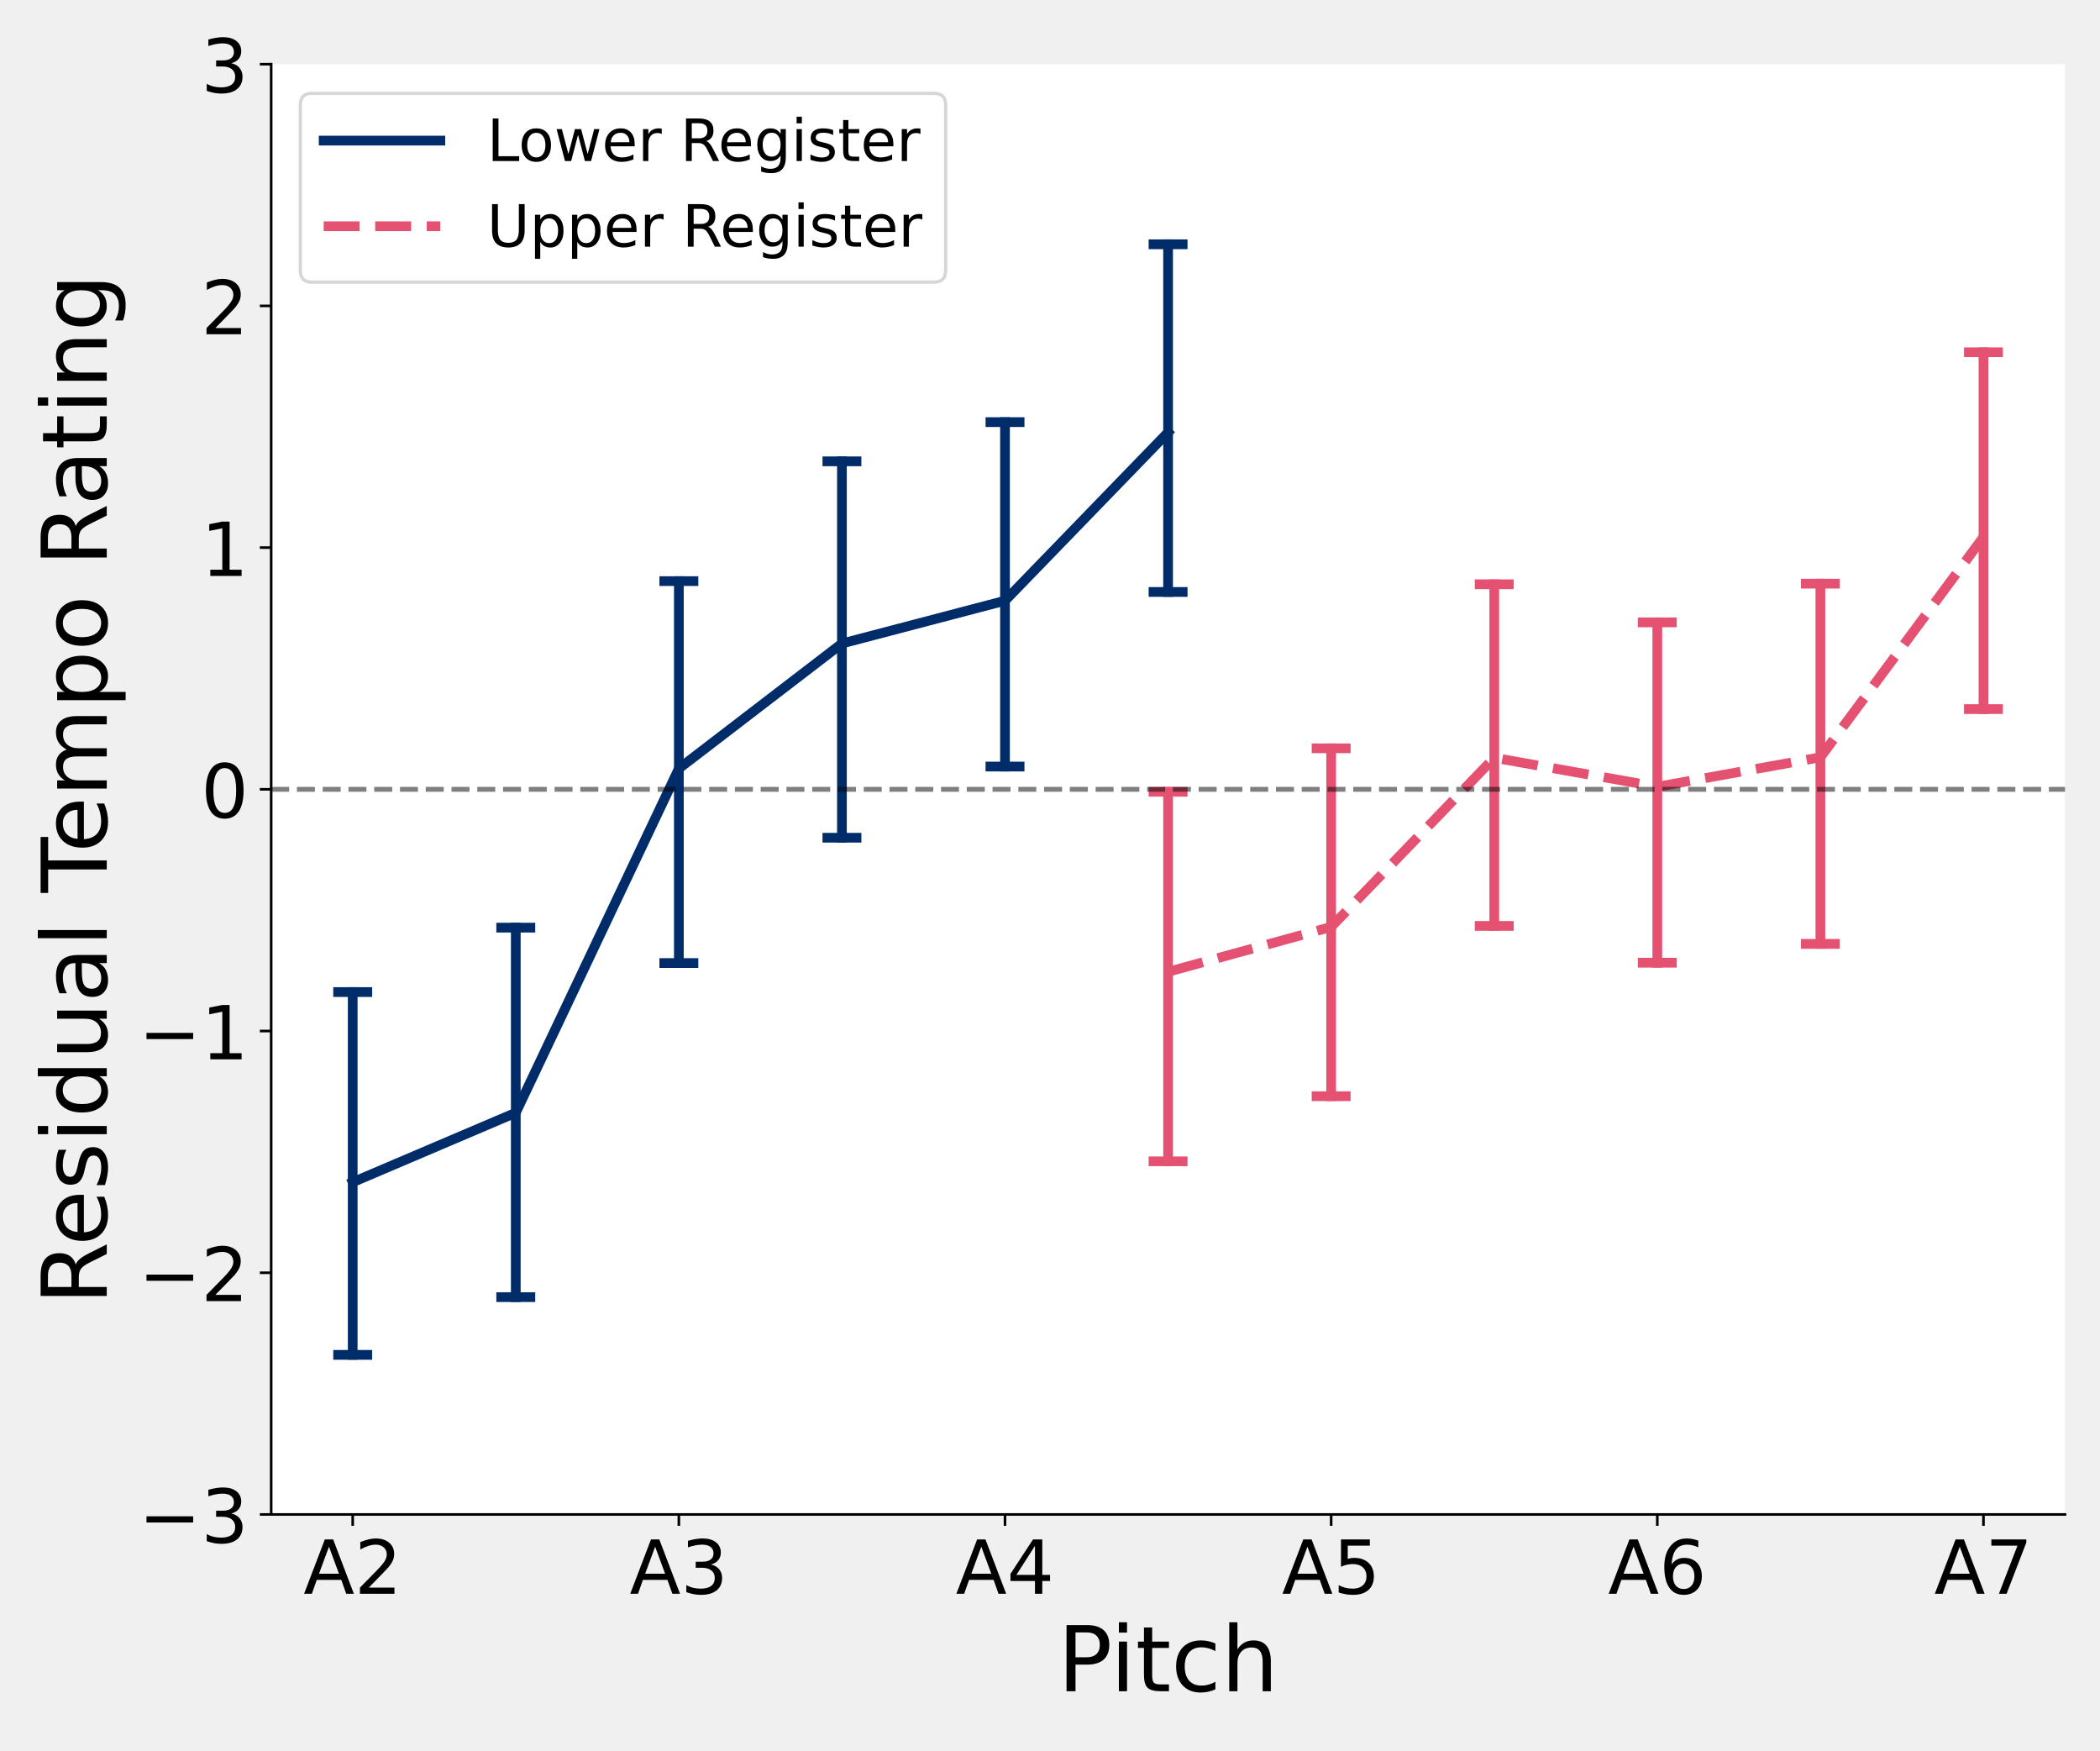
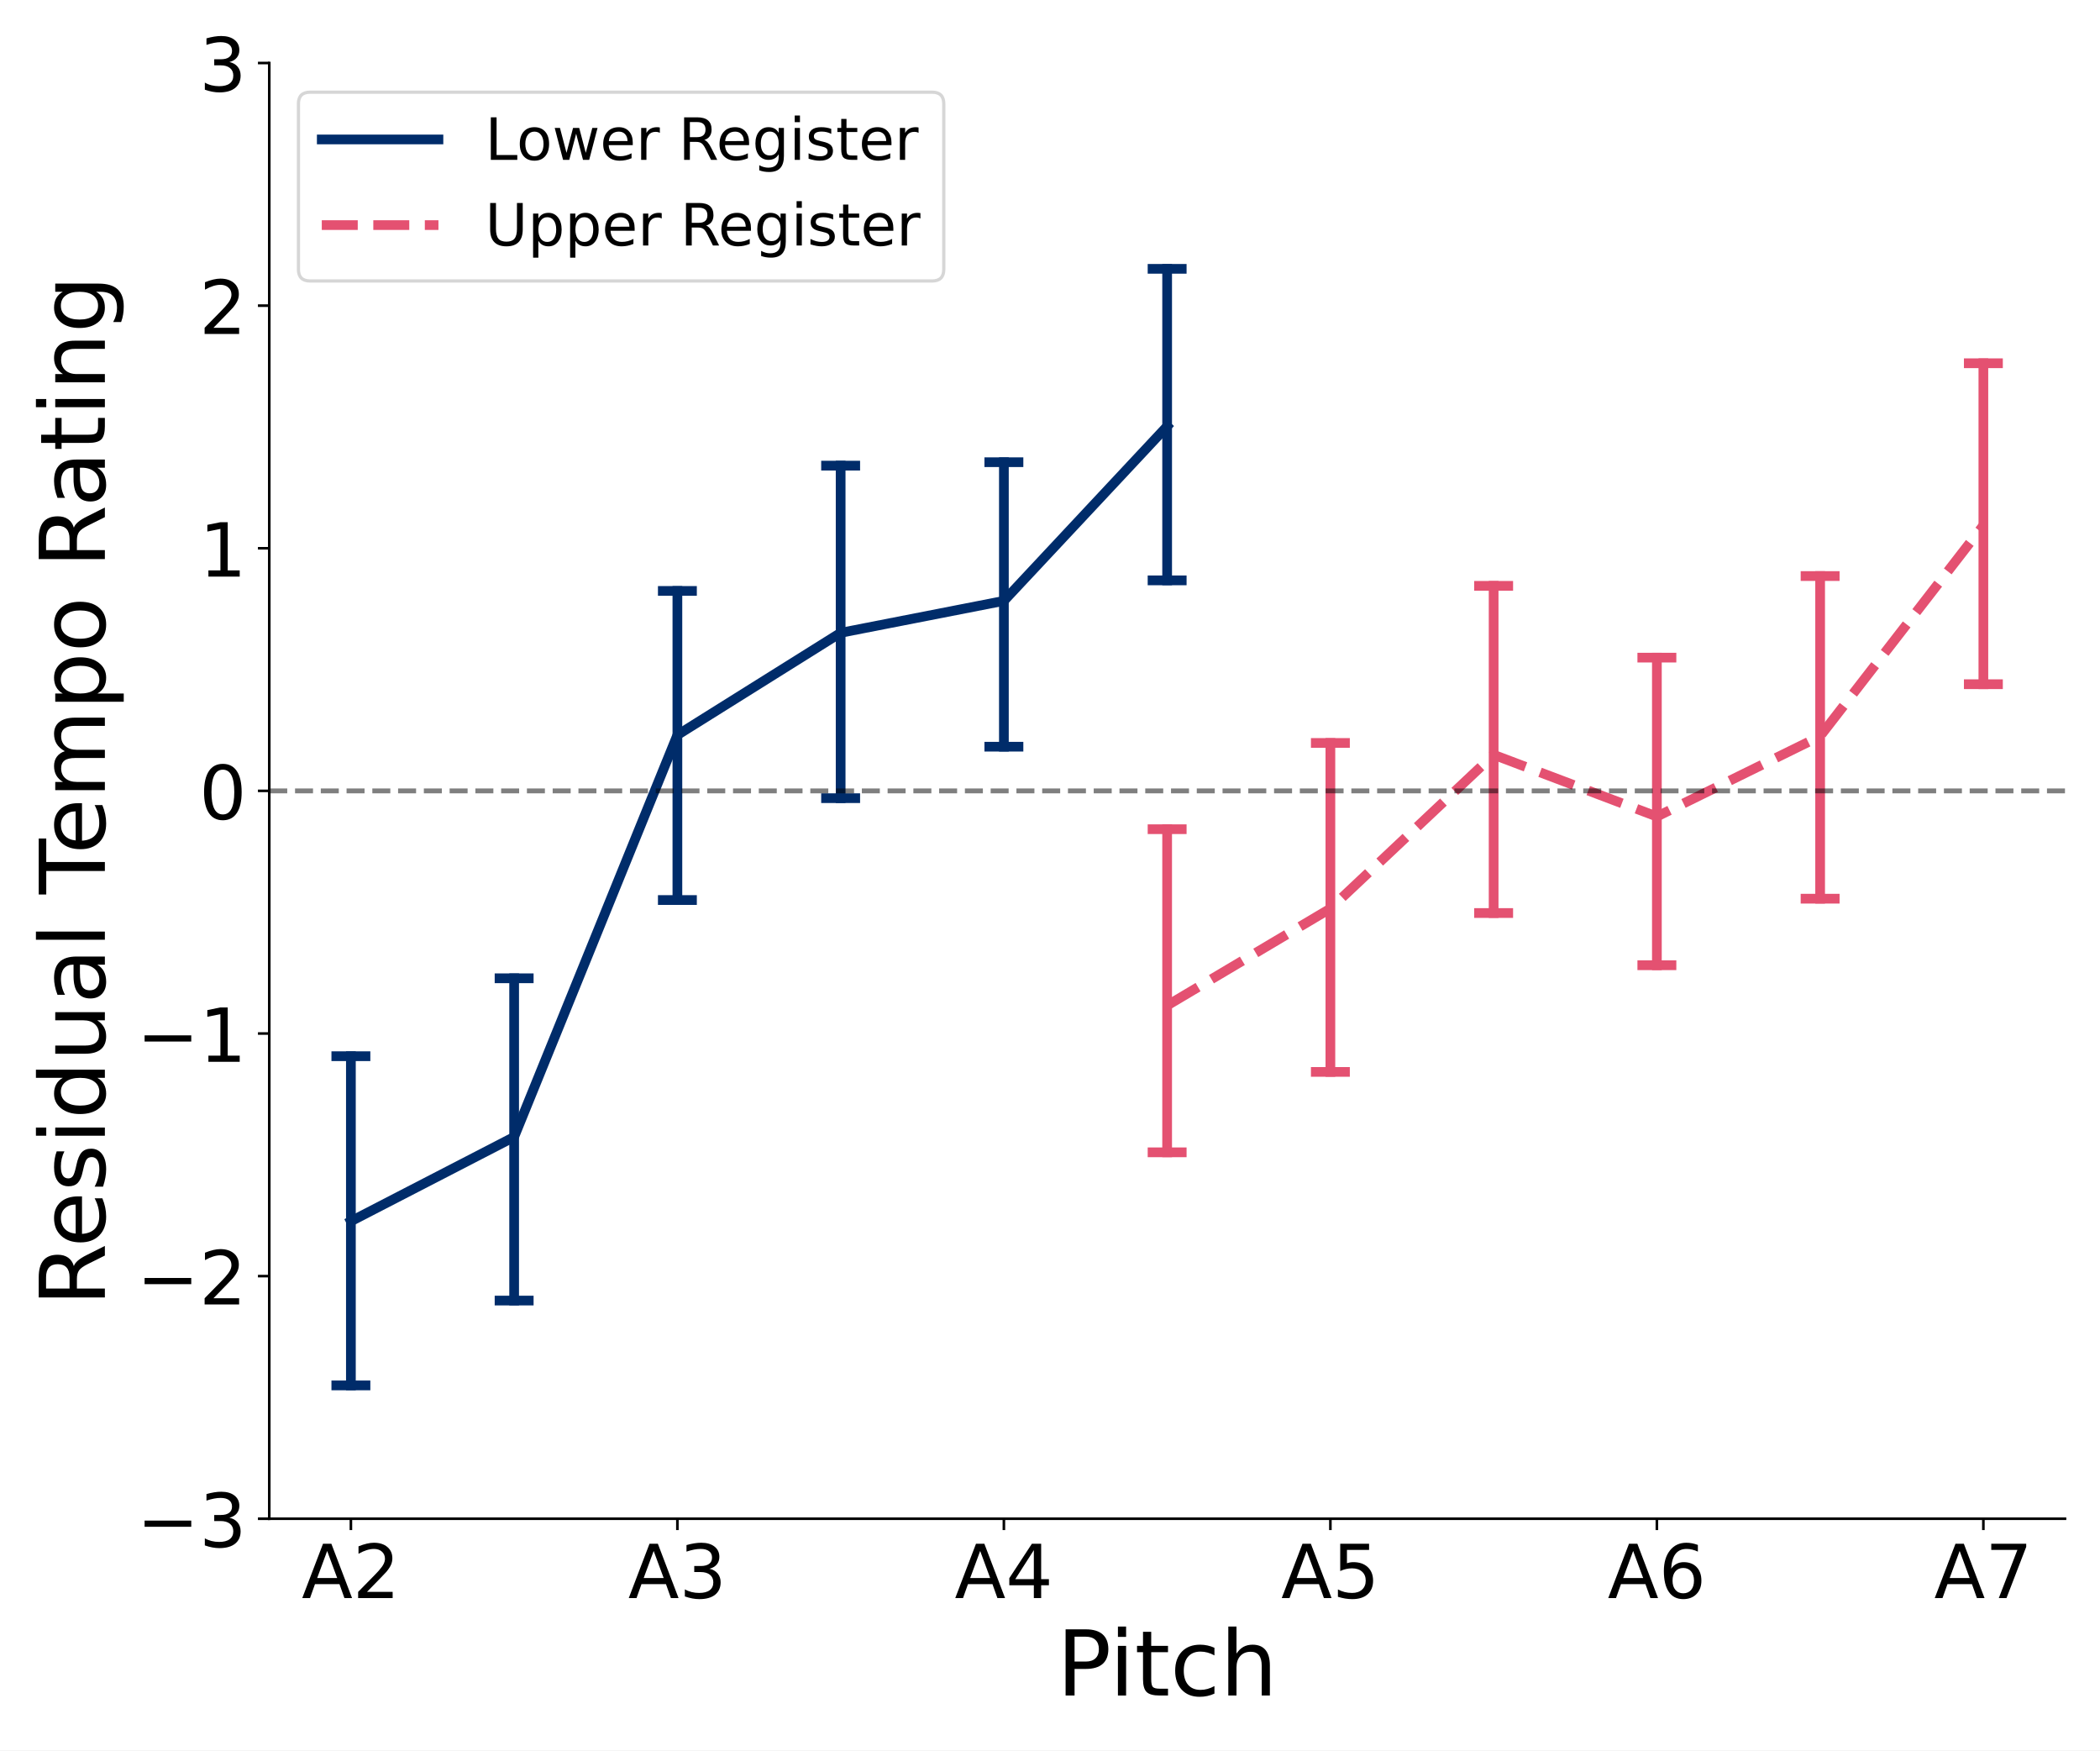
<svg xmlns="http://www.w3.org/2000/svg" xmlns:xlink="http://www.w3.org/1999/xlink" width="648pt" height="540pt" viewBox="0 0 648 540" version="1.1">
  <defs>
    <style type="text/css">*{stroke-linejoin: round; stroke-linecap: butt}</style>
  </defs>
  <g id="figure_1">
    <g id="patch_1">
-       <path d="M 0 540  L 648 540  L 648 0  L 0 0  L 0 540  z " style="fill: none" />
+       <path d="M 0 540  L 648 540  L 648 0  L 0 0  z " style="fill: #ffffff" />
    </g>
    <g id="axes_1">
      <g id="patch_2">
-         <path d="M 83.675 467.2  L 637.2 467.2  L 637.2 19.8  L 83.675 19.8  z " style="fill: #ffffff" />
+         <path d="M 83.09 468.52  L 637.2 468.52  L 637.2 19.44  L 83.09 19.44  z " style="fill: #ffffff" />
      </g>
      <g id="matplotlib.axis_1">
        <g id="xtick_1">
          <g id="line2d_1">
            <defs>
-               <path id="m943afd1522" d="M 0 0  L 0 3.5  " style="stroke: #000000; stroke-width: 0.8" />
-             </defs>
-             <g>
-               <use xlink:href="#m943afd1522" x="108.835" y="467.2" style="stroke: #000000; stroke-width: 0.8" />
+               <path id="m6a7a527f4b" d="M 0 0  L 0 3.5  " style="stroke: #000000; stroke-width: 0.8" />
+             </defs>
+             <g>
+               <use xlink:href="#m6a7a527f4b" x="108.277" y="468.52" style="stroke: #000000; stroke-width: 0.8" />
            </g>
          </g>
          <g id="text_1">
-             <g transform="translate(93.65163 491.6764)scale(0.23 -0.23)">
+             <g transform="translate(93.09322 492.9964) scale(0.23 -0.23)">
              <defs>
                <path id="DejaVuSans-41" d="M 2188 4044  L 1331 1722  L 3047 1722  L 2188 4044  z M 1831 4666  L 2547 4666  L 4325 0  L 3669 0  L 3244 1197  L 1141 1197  L 716 0  L 50 0  L 1831 4666  z " transform="scale(0.015625)" />
                <path id="DejaVuSans-32" d="M 1228 531  L 3431 531  L 3431 0  L 469 0  L 469 531  Q 828 903 1448 1529  Q 2069 2156 2228 2338  Q 2531 2678 2651 2914  Q 2772 3150 2772 3378  Q 2772 3750 2511 3984  Q 2250 4219 1831 4219  Q 1534 4219 1204 4116  Q 875 4013 500 3803  L 500 4441  Q 881 4594 1212 4672  Q 1544 4750 1819 4750  Q 2544 4750 2975 4387  Q 3406 4025 3406 3419  Q 3406 3131 3298 2873  Q 3191 2616 2906 2266  Q 2828 2175 2409 1742  Q 1991 1309 1228 531  z " transform="scale(0.015625)" />
              </defs>
              <use xlink:href="#DejaVuSans-41" />
              <use xlink:href="#DejaVuSans-32" x="68.408" />
            </g>
          </g>
        </g>
        <g id="xtick_2">
          <g id="line2d_2">
            <g>
-               <use xlink:href="#m943afd1522" x="209.476" y="467.2" style="stroke: #000000; stroke-width: 0.8" />
+               <use xlink:href="#m6a7a527f4b" x="209.024" y="468.52" style="stroke: #000000; stroke-width: 0.8" />
            </g>
          </g>
          <g id="text_2">
-             <g transform="translate(194.2925 491.6764)scale(0.23 -0.23)">
+             <g transform="translate(193.8405 492.9964) scale(0.23 -0.23)">
              <defs>
                <path id="DejaVuSans-33" d="M 2597 2516  Q 3050 2419 3304 2112  Q 3559 1806 3559 1356  Q 3559 666 3084 287  Q 2609 -91 1734 -91  Q 1441 -91 1130 -33  Q 819 25 488 141  L 488 750  Q 750 597 1062 519  Q 1375 441 1716 441  Q 2309 441 2620 675  Q 2931 909 2931 1356  Q 2931 1769 2642 2001  Q 2353 2234 1838 2234  L 1294 2234  L 1294 2753  L 1863 2753  Q 2328 2753 2575 2939  Q 2822 3125 2822 3475  Q 2822 3834 2567 4026  Q 2313 4219 1838 4219  Q 1578 4219 1281 4162  Q 984 4106 628 3988  L 628 4550  Q 988 4650 1302 4700  Q 1616 4750 1894 4750  Q 2613 4750 3031 4423  Q 3450 4097 3450 3541  Q 3450 3153 3228 2886  Q 3006 2619 2597 2516  z " transform="scale(0.015625)" />
              </defs>
              <use xlink:href="#DejaVuSans-41" />
              <use xlink:href="#DejaVuSans-33" x="68.408" />
            </g>
          </g>
        </g>
        <g id="xtick_3">
          <g id="line2d_3">
            <g>
-               <use xlink:href="#m943afd1522" x="310.117" y="467.2" style="stroke: #000000; stroke-width: 0.8" />
+               <use xlink:href="#m6a7a527f4b" x="309.771" y="468.52" style="stroke: #000000; stroke-width: 0.8" />
            </g>
          </g>
          <g id="text_3">
-             <g transform="translate(294.9335 491.6764)scale(0.23 -0.23)">
+             <g transform="translate(294.5878 492.9964) scale(0.23 -0.23)">
              <defs>
                <path id="DejaVuSans-34" d="M 2419 4116  L 825 1625  L 2419 1625  L 2419 4116  z M 2253 4666  L 3047 4666  L 3047 1625  L 3713 1625  L 3713 1100  L 3047 1100  L 3047 0  L 2419 0  L 2419 1100  L 313 1100  L 313 1709  L 2253 4666  z " transform="scale(0.015625)" />
              </defs>
              <use xlink:href="#DejaVuSans-41" />
              <use xlink:href="#DejaVuSans-34" x="68.408" />
            </g>
          </g>
        </g>
        <g id="xtick_4">
          <g id="line2d_4">
            <g>
-               <use xlink:href="#m943afd1522" x="410.758" y="467.2" style="stroke: #000000; stroke-width: 0.8" />
+               <use xlink:href="#m6a7a527f4b" x="410.519" y="468.52" style="stroke: #000000; stroke-width: 0.8" />
            </g>
          </g>
          <g id="text_4">
-             <g transform="translate(395.5744 491.6764)scale(0.23 -0.23)">
+             <g transform="translate(395.335 492.9964) scale(0.23 -0.23)">
              <defs>
                <path id="DejaVuSans-35" d="M 691 4666  L 3169 4666  L 3169 4134  L 1269 4134  L 1269 2991  Q 1406 3038 1543 3061  Q 1681 3084 1819 3084  Q 2600 3084 3056 2656  Q 3513 2228 3513 1497  Q 3513 744 3044 326  Q 2575 -91 1722 -91  Q 1428 -91 1123 -41  Q 819 9 494 109  L 494 744  Q 775 591 1075 516  Q 1375 441 1709 441  Q 2250 441 2565 725  Q 2881 1009 2881 1497  Q 2881 1984 2565 2268  Q 2250 2553 1709 2553  Q 1456 2553 1204 2497  Q 953 2441 691 2322  L 691 4666  z " transform="scale(0.015625)" />
              </defs>
              <use xlink:href="#DejaVuSans-41" />
              <use xlink:href="#DejaVuSans-35" x="68.408" />
            </g>
          </g>
        </g>
        <g id="xtick_5">
          <g id="line2d_5">
            <g>
-               <use xlink:href="#m943afd1522" x="511.399" y="467.2" style="stroke: #000000; stroke-width: 0.8" />
+               <use xlink:href="#m6a7a527f4b" x="511.266" y="468.52" style="stroke: #000000; stroke-width: 0.8" />
            </g>
          </g>
          <g id="text_5">
-             <g transform="translate(496.2153 491.6764)scale(0.23 -0.23)">
+             <g transform="translate(496.0823 492.9964) scale(0.23 -0.23)">
              <defs>
                <path id="DejaVuSans-36" d="M 2113 2584  Q 1688 2584 1439 2293  Q 1191 2003 1191 1497  Q 1191 994 1439 701  Q 1688 409 2113 409  Q 2538 409 2786 701  Q 3034 994 3034 1497  Q 3034 2003 2786 2293  Q 2538 2584 2113 2584  z M 3366 4563  L 3366 3988  Q 3128 4100 2886 4159  Q 2644 4219 2406 4219  Q 1781 4219 1451 3797  Q 1122 3375 1075 2522  Q 1259 2794 1537 2939  Q 1816 3084 2150 3084  Q 2853 3084 3261 2657  Q 3669 2231 3669 1497  Q 3669 778 3244 343  Q 2819 -91 2113 -91  Q 1303 -91 875 529  Q 447 1150 447 2328  Q 447 3434 972 4092  Q 1497 4750 2381 4750  Q 2619 4750 2861 4703  Q 3103 4656 3366 4563  z " transform="scale(0.015625)" />
              </defs>
              <use xlink:href="#DejaVuSans-41" />
              <use xlink:href="#DejaVuSans-36" x="68.408" />
            </g>
          </g>
        </g>
        <g id="xtick_6">
          <g id="line2d_6">
            <g>
-               <use xlink:href="#m943afd1522" x="612.04" y="467.2" style="stroke: #000000; stroke-width: 0.8" />
+               <use xlink:href="#m6a7a527f4b" x="612.013" y="468.52" style="stroke: #000000; stroke-width: 0.8" />
            </g>
          </g>
          <g id="text_6">
-             <g transform="translate(596.8562 491.6764)scale(0.23 -0.23)">
+             <g transform="translate(596.8296 492.9964) scale(0.23 -0.23)">
              <defs>
                <path id="DejaVuSans-37" d="M 525 4666  L 3525 4666  L 3525 4397  L 1831 0  L 1172 0  L 2766 4134  L 525 4134  L 525 4666  z " transform="scale(0.015625)" />
              </defs>
              <use xlink:href="#DejaVuSans-41" />
              <use xlink:href="#DejaVuSans-37" x="68.408" />
            </g>
          </g>
        </g>
        <g id="text_7">
-           <g transform="translate(326.3628 521.7353)scale(0.28 -0.28)">
+           <g transform="translate(326.0703 523.0553) scale(0.28 -0.28)">
            <defs>
              <path id="DejaVuSans-50" d="M 1259 4147  L 1259 2394  L 2053 2394  Q 2494 2394 2734 2622  Q 2975 2850 2975 3272  Q 2975 3691 2734 3919  Q 2494 4147 2053 4147  L 1259 4147  z M 628 4666  L 2053 4666  Q 2838 4666 3239 4311  Q 3641 3956 3641 3272  Q 3641 2581 3239 2228  Q 2838 1875 2053 1875  L 1259 1875  L 1259 0  L 628 0  L 628 4666  z " transform="scale(0.015625)" />
              <path id="DejaVuSans-69" d="M 603 3500  L 1178 3500  L 1178 0  L 603 0  L 603 3500  z M 603 4863  L 1178 4863  L 1178 4134  L 603 4134  L 603 4863  z " transform="scale(0.015625)" />
              <path id="DejaVuSans-74" d="M 1172 4494  L 1172 3500  L 2356 3500  L 2356 3053  L 1172 3053  L 1172 1153  Q 1172 725 1289 603  Q 1406 481 1766 481  L 2356 481  L 2356 0  L 1766 0  Q 1100 0 847 248  Q 594 497 594 1153  L 594 3053  L 172 3053  L 172 3500  L 594 3500  L 594 4494  L 1172 4494  z " transform="scale(0.015625)" />
              <path id="DejaVuSans-63" d="M 3122 3366  L 3122 2828  Q 2878 2963 2633 3030  Q 2388 3097 2138 3097  Q 1578 3097 1268 2742  Q 959 2388 959 1747  Q 959 1106 1268 751  Q 1578 397 2138 397  Q 2388 397 2633 464  Q 2878 531 3122 666  L 3122 134  Q 2881 22 2623 -34  Q 2366 -91 2075 -91  Q 1284 -91 818 406  Q 353 903 353 1747  Q 353 2603 823 3093  Q 1294 3584 2113 3584  Q 2378 3584 2631 3529  Q 2884 3475 3122 3366  z " transform="scale(0.015625)" />
              <path id="DejaVuSans-68" d="M 3513 2113  L 3513 0  L 2938 0  L 2938 2094  Q 2938 2591 2744 2837  Q 2550 3084 2163 3084  Q 1697 3084 1428 2787  Q 1159 2491 1159 1978  L 1159 0  L 581 0  L 581 4863  L 1159 4863  L 1159 2956  Q 1366 3272 1645 3428  Q 1925 3584 2291 3584  Q 2894 3584 3203 3211  Q 3513 2838 3513 2113  z " transform="scale(0.015625)" />
            </defs>
            <use xlink:href="#DejaVuSans-50" />
            <use xlink:href="#DejaVuSans-69" x="58.053" />
            <use xlink:href="#DejaVuSans-74" x="85.836" />
            <use xlink:href="#DejaVuSans-63" x="125.045" />
            <use xlink:href="#DejaVuSans-68" x="180.025" />
          </g>
        </g>
      </g>
      <g id="matplotlib.axis_2">
        <g id="ytick_1">
          <g id="line2d_7">
            <defs>
-               <path id="m278b7cfcfc" d="M 0 0  L -3.5 0  " style="stroke: #000000; stroke-width: 0.8" />
-             </defs>
-             <g>
-               <use xlink:href="#m278b7cfcfc" x="83.675" y="467.2" style="stroke: #000000; stroke-width: 0.8" />
+               <path id="mcf2801c4bd" d="M 0 0  L -3.5 0  " style="stroke: #000000; stroke-width: 0.8" />
+             </defs>
+             <g>
+               <use xlink:href="#mcf2801c4bd" x="83.09" y="468.52" style="stroke: #000000; stroke-width: 0.8" />
            </g>
          </g>
          <g id="text_8">
-             <g transform="translate(42.76797 475.9382)scale(0.23 -0.23)">
+             <g transform="translate(42.18297 477.2582) scale(0.23 -0.23)">
              <defs>
                <path id="DejaVuSans-2212" d="M 678 2272  L 4684 2272  L 4684 1741  L 678 1741  L 678 2272  z " transform="scale(0.015625)" />
              </defs>
              <use xlink:href="#DejaVuSans-2212" />
              <use xlink:href="#DejaVuSans-33" x="83.789" />
            </g>
          </g>
        </g>
        <g id="ytick_2">
          <g id="line2d_8">
            <g>
-               <use xlink:href="#m278b7cfcfc" x="83.675" y="392.633" style="stroke: #000000; stroke-width: 0.8" />
+               <use xlink:href="#mcf2801c4bd" x="83.09" y="393.673" style="stroke: #000000; stroke-width: 0.8" />
            </g>
          </g>
          <g id="text_9">
-             <g transform="translate(42.76797 401.3715)scale(0.23 -0.23)">
+             <g transform="translate(42.18297 402.4115) scale(0.23 -0.23)">
              <use xlink:href="#DejaVuSans-2212" />
              <use xlink:href="#DejaVuSans-32" x="83.789" />
            </g>
          </g>
        </g>
        <g id="ytick_3">
          <g id="line2d_9">
            <g>
-               <use xlink:href="#m278b7cfcfc" x="83.675" y="318.067" style="stroke: #000000; stroke-width: 0.8" />
+               <use xlink:href="#mcf2801c4bd" x="83.09" y="318.827" style="stroke: #000000; stroke-width: 0.8" />
            </g>
          </g>
          <g id="text_10">
-             <g transform="translate(42.76797 326.8049)scale(0.23 -0.23)">
+             <g transform="translate(42.18297 327.5649) scale(0.23 -0.23)">
              <defs>
                <path id="DejaVuSans-31" d="M 794 531  L 1825 531  L 1825 4091  L 703 3866  L 703 4441  L 1819 4666  L 2450 4666  L 2450 531  L 3481 531  L 3481 0  L 794 0  L 794 531  z " transform="scale(0.015625)" />
              </defs>
              <use xlink:href="#DejaVuSans-2212" />
              <use xlink:href="#DejaVuSans-31" x="83.789" />
            </g>
          </g>
        </g>
        <g id="ytick_4">
          <g id="line2d_10">
            <g>
-               <use xlink:href="#m278b7cfcfc" x="83.675" y="243.5" style="stroke: #000000; stroke-width: 0.8" />
+               <use xlink:href="#mcf2801c4bd" x="83.09" y="243.98" style="stroke: #000000; stroke-width: 0.8" />
            </g>
          </g>
          <g id="text_11">
-             <g transform="translate(62.04125 252.2382)scale(0.23 -0.23)">
+             <g transform="translate(61.45625 252.7182) scale(0.23 -0.23)">
              <defs>
                <path id="DejaVuSans-30" d="M 2034 4250  Q 1547 4250 1301 3770  Q 1056 3291 1056 2328  Q 1056 1369 1301 889  Q 1547 409 2034 409  Q 2525 409 2770 889  Q 3016 1369 3016 2328  Q 3016 3291 2770 3770  Q 2525 4250 2034 4250  z M 2034 4750  Q 2819 4750 3233 4129  Q 3647 3509 3647 2328  Q 3647 1150 3233 529  Q 2819 -91 2034 -91  Q 1250 -91 836 529  Q 422 1150 422 2328  Q 422 3509 836 4129  Q 1250 4750 2034 4750  z " transform="scale(0.015625)" />
              </defs>
              <use xlink:href="#DejaVuSans-30" />
            </g>
          </g>
        </g>
        <g id="ytick_5">
          <g id="line2d_11">
            <g>
-               <use xlink:href="#m278b7cfcfc" x="83.675" y="168.933" style="stroke: #000000; stroke-width: 0.8" />
+               <use xlink:href="#mcf2801c4bd" x="83.09" y="169.133" style="stroke: #000000; stroke-width: 0.8" />
            </g>
          </g>
          <g id="text_12">
-             <g transform="translate(62.04125 177.6715)scale(0.23 -0.23)">
+             <g transform="translate(61.45625 177.8715) scale(0.23 -0.23)">
              <use xlink:href="#DejaVuSans-31" />
            </g>
          </g>
        </g>
        <g id="ytick_6">
          <g id="line2d_12">
            <g>
-               <use xlink:href="#m278b7cfcfc" x="83.675" y="94.367" style="stroke: #000000; stroke-width: 0.8" />
+               <use xlink:href="#mcf2801c4bd" x="83.09" y="94.287" style="stroke: #000000; stroke-width: 0.8" />
            </g>
          </g>
          <g id="text_13">
-             <g transform="translate(62.04125 103.1049)scale(0.23 -0.23)">
+             <g transform="translate(61.45625 103.0249) scale(0.23 -0.23)">
              <use xlink:href="#DejaVuSans-32" />
            </g>
          </g>
        </g>
        <g id="ytick_7">
          <g id="line2d_13">
            <g>
-               <use xlink:href="#m278b7cfcfc" x="83.675" y="19.8" style="stroke: #000000; stroke-width: 0.8" />
+               <use xlink:href="#mcf2801c4bd" x="83.09" y="19.44" style="stroke: #000000; stroke-width: 0.8" />
            </g>
          </g>
          <g id="text_14">
-             <g transform="translate(62.04125 28.5382)scale(0.23 -0.23)">
+             <g transform="translate(61.45625 28.1782) scale(0.23 -0.23)">
              <use xlink:href="#DejaVuSans-33" />
            </g>
          </g>
        </g>
        <g id="text_15">
-           <g transform="translate(32.94484 402.5291)rotate(-90)scale(0.28 -0.28)">
+           <g transform="translate(32.35984 403.0091) rotate(-90) scale(0.28 -0.28)">
            <defs>
              <path id="DejaVuSans-52" d="M 2841 2188  Q 3044 2119 3236 1894  Q 3428 1669 3622 1275  L 4263 0  L 3584 0  L 2988 1197  Q 2756 1666 2539 1819  Q 2322 1972 1947 1972  L 1259 1972  L 1259 0  L 628 0  L 628 4666  L 2053 4666  Q 2853 4666 3247 4331  Q 3641 3997 3641 3322  Q 3641 2881 3436 2590  Q 3231 2300 2841 2188  z M 1259 4147  L 1259 2491  L 2053 2491  Q 2509 2491 2742 2702  Q 2975 2913 2975 3322  Q 2975 3731 2742 3939  Q 2509 4147 2053 4147  L 1259 4147  z " transform="scale(0.015625)" />
              <path id="DejaVuSans-65" d="M 3597 1894  L 3597 1613  L 953 1613  Q 991 1019 1311 708  Q 1631 397 2203 397  Q 2534 397 2845 478  Q 3156 559 3463 722  L 3463 178  Q 3153 47 2828 -22  Q 2503 -91 2169 -91  Q 1331 -91 842 396  Q 353 884 353 1716  Q 353 2575 817 3079  Q 1281 3584 2069 3584  Q 2775 3584 3186 3129  Q 3597 2675 3597 1894  z M 3022 2063  Q 3016 2534 2758 2815  Q 2500 3097 2075 3097  Q 1594 3097 1305 2825  Q 1016 2553 972 2059  L 3022 2063  z " transform="scale(0.015625)" />
              <path id="DejaVuSans-73" d="M 2834 3397  L 2834 2853  Q 2591 2978 2328 3040  Q 2066 3103 1784 3103  Q 1356 3103 1142 2972  Q 928 2841 928 2578  Q 928 2378 1081 2264  Q 1234 2150 1697 2047  L 1894 2003  Q 2506 1872 2764 1633  Q 3022 1394 3022 966  Q 3022 478 2636 193  Q 2250 -91 1575 -91  Q 1294 -91 989 -36  Q 684 19 347 128  L 347 722  Q 666 556 975 473  Q 1284 391 1588 391  Q 1994 391 2212 530  Q 2431 669 2431 922  Q 2431 1156 2273 1281  Q 2116 1406 1581 1522  L 1381 1569  Q 847 1681 609 1914  Q 372 2147 372 2553  Q 372 3047 722 3315  Q 1072 3584 1716 3584  Q 2034 3584 2315 3537  Q 2597 3491 2834 3397  z " transform="scale(0.015625)" />
              <path id="DejaVuSans-64" d="M 2906 2969  L 2906 4863  L 3481 4863  L 3481 0  L 2906 0  L 2906 525  Q 2725 213 2448 61  Q 2172 -91 1784 -91  Q 1150 -91 751 415  Q 353 922 353 1747  Q 353 2572 751 3078  Q 1150 3584 1784 3584  Q 2172 3584 2448 3432  Q 2725 3281 2906 2969  z M 947 1747  Q 947 1113 1208 752  Q 1469 391 1925 391  Q 2381 391 2643 752  Q 2906 1113 2906 1747  Q 2906 2381 2643 2742  Q 2381 3103 1925 3103  Q 1469 3103 1208 2742  Q 947 2381 947 1747  z " transform="scale(0.015625)" />
              <path id="DejaVuSans-75" d="M 544 1381  L 544 3500  L 1119 3500  L 1119 1403  Q 1119 906 1312 657  Q 1506 409 1894 409  Q 2359 409 2629 706  Q 2900 1003 2900 1516  L 2900 3500  L 3475 3500  L 3475 0  L 2900 0  L 2900 538  Q 2691 219 2414 64  Q 2138 -91 1772 -91  Q 1169 -91 856 284  Q 544 659 544 1381  z M 1991 3584  L 1991 3584  z " transform="scale(0.015625)" />
              <path id="DejaVuSans-61" d="M 2194 1759  Q 1497 1759 1228 1600  Q 959 1441 959 1056  Q 959 750 1161 570  Q 1363 391 1709 391  Q 2188 391 2477 730  Q 2766 1069 2766 1631  L 2766 1759  L 2194 1759  z M 3341 1997  L 3341 0  L 2766 0  L 2766 531  Q 2569 213 2275 61  Q 1981 -91 1556 -91  Q 1019 -91 701 211  Q 384 513 384 1019  Q 384 1609 779 1909  Q 1175 2209 1959 2209  L 2766 2209  L 2766 2266  Q 2766 2663 2505 2880  Q 2244 3097 1772 3097  Q 1472 3097 1187 3025  Q 903 2953 641 2809  L 641 3341  Q 956 3463 1253 3523  Q 1550 3584 1831 3584  Q 2591 3584 2966 3190  Q 3341 2797 3341 1997  z " transform="scale(0.015625)" />
              <path id="DejaVuSans-6c" d="M 603 4863  L 1178 4863  L 1178 0  L 603 0  L 603 4863  z " transform="scale(0.015625)" />
              <path id="DejaVuSans-20" transform="scale(0.015625)" />
              <path id="DejaVuSans-54" d="M -19 4666  L 3928 4666  L 3928 4134  L 2272 4134  L 2272 0  L 1638 0  L 1638 4134  L -19 4134  L -19 4666  z " transform="scale(0.015625)" />
              <path id="DejaVuSans-6d" d="M 3328 2828  Q 3544 3216 3844 3400  Q 4144 3584 4550 3584  Q 5097 3584 5394 3201  Q 5691 2819 5691 2113  L 5691 0  L 5113 0  L 5113 2094  Q 5113 2597 4934 2840  Q 4756 3084 4391 3084  Q 3944 3084 3684 2787  Q 3425 2491 3425 1978  L 3425 0  L 2847 0  L 2847 2094  Q 2847 2600 2669 2842  Q 2491 3084 2119 3084  Q 1678 3084 1418 2786  Q 1159 2488 1159 1978  L 1159 0  L 581 0  L 581 3500  L 1159 3500  L 1159 2956  Q 1356 3278 1631 3431  Q 1906 3584 2284 3584  Q 2666 3584 2933 3390  Q 3200 3197 3328 2828  z " transform="scale(0.015625)" />
              <path id="DejaVuSans-70" d="M 1159 525  L 1159 -1331  L 581 -1331  L 581 3500  L 1159 3500  L 1159 2969  Q 1341 3281 1617 3432  Q 1894 3584 2278 3584  Q 2916 3584 3314 3078  Q 3713 2572 3713 1747  Q 3713 922 3314 415  Q 2916 -91 2278 -91  Q 1894 -91 1617 61  Q 1341 213 1159 525  z M 3116 1747  Q 3116 2381 2855 2742  Q 2594 3103 2138 3103  Q 1681 3103 1420 2742  Q 1159 2381 1159 1747  Q 1159 1113 1420 752  Q 1681 391 2138 391  Q 2594 391 2855 752  Q 3116 1113 3116 1747  z " transform="scale(0.015625)" />
              <path id="DejaVuSans-6f" d="M 1959 3097  Q 1497 3097 1228 2736  Q 959 2375 959 1747  Q 959 1119 1226 758  Q 1494 397 1959 397  Q 2419 397 2687 759  Q 2956 1122 2956 1747  Q 2956 2369 2687 2733  Q 2419 3097 1959 3097  z M 1959 3584  Q 2709 3584 3137 3096  Q 3566 2609 3566 1747  Q 3566 888 3137 398  Q 2709 -91 1959 -91  Q 1206 -91 779 398  Q 353 888 353 1747  Q 353 2609 779 3096  Q 1206 3584 1959 3584  z " transform="scale(0.015625)" />
              <path id="DejaVuSans-6e" d="M 3513 2113  L 3513 0  L 2938 0  L 2938 2094  Q 2938 2591 2744 2837  Q 2550 3084 2163 3084  Q 1697 3084 1428 2787  Q 1159 2491 1159 1978  L 1159 0  L 581 0  L 581 3500  L 1159 3500  L 1159 2956  Q 1366 3272 1645 3428  Q 1925 3584 2291 3584  Q 2894 3584 3203 3211  Q 3513 2838 3513 2113  z " transform="scale(0.015625)" />
              <path id="DejaVuSans-67" d="M 2906 1791  Q 2906 2416 2648 2759  Q 2391 3103 1925 3103  Q 1463 3103 1205 2759  Q 947 2416 947 1791  Q 947 1169 1205 825  Q 1463 481 1925 481  Q 2391 481 2648 825  Q 2906 1169 2906 1791  z M 3481 434  Q 3481 -459 3084 -895  Q 2688 -1331 1869 -1331  Q 1566 -1331 1297 -1286  Q 1028 -1241 775 -1147  L 775 -588  Q 1028 -725 1275 -790  Q 1522 -856 1778 -856  Q 2344 -856 2625 -561  Q 2906 -266 2906 331  L 2906 616  Q 2728 306 2450 153  Q 2172 0 1784 0  Q 1141 0 747 490  Q 353 981 353 1791  Q 353 2603 747 3093  Q 1141 3584 1784 3584  Q 2172 3584 2450 3431  Q 2728 3278 2906 2969  L 2906 3500  L 3481 3500  L 3481 434  z " transform="scale(0.015625)" />
            </defs>
            <use xlink:href="#DejaVuSans-52" />
            <use xlink:href="#DejaVuSans-65" x="64.982" />
            <use xlink:href="#DejaVuSans-73" x="126.506" />
            <use xlink:href="#DejaVuSans-69" x="178.605" />
            <use xlink:href="#DejaVuSans-64" x="206.389" />
            <use xlink:href="#DejaVuSans-75" x="269.865" />
            <use xlink:href="#DejaVuSans-61" x="333.244" />
            <use xlink:href="#DejaVuSans-6c" x="394.523" />
            <use xlink:href="#DejaVuSans-20" x="422.307" />
            <use xlink:href="#DejaVuSans-54" x="454.094" />
            <use xlink:href="#DejaVuSans-65" x="498.178" />
            <use xlink:href="#DejaVuSans-6d" x="559.701" />
            <use xlink:href="#DejaVuSans-70" x="657.113" />
            <use xlink:href="#DejaVuSans-6f" x="720.59" />
            <use xlink:href="#DejaVuSans-20" x="781.771" />
            <use xlink:href="#DejaVuSans-52" x="813.559" />
            <use xlink:href="#DejaVuSans-61" x="880.791" />
            <use xlink:href="#DejaVuSans-74" x="942.07" />
            <use xlink:href="#DejaVuSans-69" x="981.279" />
            <use xlink:href="#DejaVuSans-6e" x="1009.062" />
            <use xlink:href="#DejaVuSans-67" x="1072.441" />
          </g>
        </g>
      </g>
      <g id="line2d_14">
-         <path d="M 108.835 364.702  L 159.156 343.271  L 209.476 237.108  L 259.797 198.514  L 310.117 185.316  L 360.438 133.368  " clip-path="url(#pa47a15fbfa)" style="fill: none; stroke: #002c6a; stroke-width: 3; stroke-linecap: square" />
+         <path d="M 108.277 376.75  L 158.65 350.739  L 209.024 226.748  L 259.398 195.214  L 309.771 185.363  L 360.145 131.501  " clip-path="url(#p18213cbf84)" style="fill: none; stroke: #002c6a; stroke-width: 3; stroke-linecap: square" />
      </g>
      <g id="LineCollection_1">
-         <path d="M 108.835 417.968  L 108.835 306.048  " clip-path="url(#pa47a15fbfa)" style="fill: none; stroke: #002c6a; stroke-width: 3; stroke-linecap: square" />
-         <path d="M 159.156 400.158  L 159.156 286.17  " clip-path="url(#pa47a15fbfa)" style="fill: none; stroke: #002c6a; stroke-width: 3; stroke-linecap: square" />
-         <path d="M 209.476 297.098  L 209.476 179.27  " clip-path="url(#pa47a15fbfa)" style="fill: none; stroke: #002c6a; stroke-width: 3; stroke-linecap: square" />
-         <path d="M 259.797 258.432  L 259.797 142.318  " clip-path="url(#pa47a15fbfa)" style="fill: none; stroke: #002c6a; stroke-width: 3; stroke-linecap: square" />
-         <path d="M 310.117 236.482  L 310.117 130.22  " clip-path="url(#pa47a15fbfa)" style="fill: none; stroke: #002c6a; stroke-width: 3; stroke-linecap: square" />
-         <path d="M 360.438 182.613  L 360.438 75.358  " clip-path="url(#pa47a15fbfa)" style="fill: none; stroke: #002c6a; stroke-width: 3; stroke-linecap: square" />
+         <path d="M 108.277 427.385  L 108.277 325.829  " clip-path="url(#p18213cbf84)" style="fill: none; stroke: #002c6a; stroke-width: 3; stroke-linecap: square" />
+         <path d="M 158.65 401.214  L 158.65 301.798  " clip-path="url(#p18213cbf84)" style="fill: none; stroke: #002c6a; stroke-width: 3; stroke-linecap: square" />
+         <path d="M 209.024 277.651  L 209.024 182.296  " clip-path="url(#p18213cbf84)" style="fill: none; stroke: #002c6a; stroke-width: 3; stroke-linecap: square" />
+         <path d="M 259.398 246.233  L 259.398 143.646  " clip-path="url(#p18213cbf84)" style="fill: none; stroke: #002c6a; stroke-width: 3; stroke-linecap: square" />
+         <path d="M 309.771 230.353  L 309.771 142.585  " clip-path="url(#p18213cbf84)" style="fill: none; stroke: #002c6a; stroke-width: 3; stroke-linecap: square" />
+         <path d="M 360.145 179.036  L 360.145 82.939  " clip-path="url(#p18213cbf84)" style="fill: none; stroke: #002c6a; stroke-width: 3; stroke-linecap: square" />
      </g>
      <g id="line2d_15">
        <defs>
-           <path id="me19e1fa43f" d="M 6 0  L -6 -0  " style="stroke: #002c6a; stroke-width: 3" />
+           <path id="me741c148d9" d="M 6 0  L -6 -0  " style="stroke: #002c6a; stroke-width: 3" />
        </defs>
-         <g clip-path="url(#pa47a15fbfa)">
-           <use xlink:href="#me19e1fa43f" x="108.835" y="417.968" style="fill: #002c6a; stroke: #002c6a; stroke-width: 3" />
-           <use xlink:href="#me19e1fa43f" x="159.156" y="400.158" style="fill: #002c6a; stroke: #002c6a; stroke-width: 3" />
-           <use xlink:href="#me19e1fa43f" x="209.476" y="297.098" style="fill: #002c6a; stroke: #002c6a; stroke-width: 3" />
-           <use xlink:href="#me19e1fa43f" x="259.797" y="258.432" style="fill: #002c6a; stroke: #002c6a; stroke-width: 3" />
-           <use xlink:href="#me19e1fa43f" x="310.117" y="236.482" style="fill: #002c6a; stroke: #002c6a; stroke-width: 3" />
-           <use xlink:href="#me19e1fa43f" x="360.438" y="182.613" style="fill: #002c6a; stroke: #002c6a; stroke-width: 3" />
+         <g clip-path="url(#p18213cbf84)">
+           <use xlink:href="#me741c148d9" x="108.277" y="427.385" style="fill: #002c6a; stroke: #002c6a; stroke-width: 3" />
+           <use xlink:href="#me741c148d9" x="158.65" y="401.214" style="fill: #002c6a; stroke: #002c6a; stroke-width: 3" />
+           <use xlink:href="#me741c148d9" x="209.024" y="277.651" style="fill: #002c6a; stroke: #002c6a; stroke-width: 3" />
+           <use xlink:href="#me741c148d9" x="259.398" y="246.233" style="fill: #002c6a; stroke: #002c6a; stroke-width: 3" />
+           <use xlink:href="#me741c148d9" x="309.771" y="230.353" style="fill: #002c6a; stroke: #002c6a; stroke-width: 3" />
+           <use xlink:href="#me741c148d9" x="360.145" y="179.036" style="fill: #002c6a; stroke: #002c6a; stroke-width: 3" />
        </g>
      </g>
      <g id="line2d_16">
-         <g clip-path="url(#pa47a15fbfa)">
-           <use xlink:href="#me19e1fa43f" x="108.835" y="306.048" style="fill: #002c6a; stroke: #002c6a; stroke-width: 3" />
-           <use xlink:href="#me19e1fa43f" x="159.156" y="286.17" style="fill: #002c6a; stroke: #002c6a; stroke-width: 3" />
-           <use xlink:href="#me19e1fa43f" x="209.476" y="179.27" style="fill: #002c6a; stroke: #002c6a; stroke-width: 3" />
-           <use xlink:href="#me19e1fa43f" x="259.797" y="142.318" style="fill: #002c6a; stroke: #002c6a; stroke-width: 3" />
-           <use xlink:href="#me19e1fa43f" x="310.117" y="130.22" style="fill: #002c6a; stroke: #002c6a; stroke-width: 3" />
-           <use xlink:href="#me19e1fa43f" x="360.438" y="75.358" style="fill: #002c6a; stroke: #002c6a; stroke-width: 3" />
+         <g clip-path="url(#p18213cbf84)">
+           <use xlink:href="#me741c148d9" x="108.277" y="325.829" style="fill: #002c6a; stroke: #002c6a; stroke-width: 3" />
+           <use xlink:href="#me741c148d9" x="158.65" y="301.798" style="fill: #002c6a; stroke: #002c6a; stroke-width: 3" />
+           <use xlink:href="#me741c148d9" x="209.024" y="182.296" style="fill: #002c6a; stroke: #002c6a; stroke-width: 3" />
+           <use xlink:href="#me741c148d9" x="259.398" y="143.646" style="fill: #002c6a; stroke: #002c6a; stroke-width: 3" />
+           <use xlink:href="#me741c148d9" x="309.771" y="142.585" style="fill: #002c6a; stroke: #002c6a; stroke-width: 3" />
+           <use xlink:href="#me741c148d9" x="360.145" y="82.939" style="fill: #002c6a; stroke: #002c6a; stroke-width: 3" />
        </g>
      </g>
      <g id="line2d_17">
-         <path d="M 360.438 299.795  L 410.758 285.948  L 461.078 233.764  L 511.399 242.706  L 561.719 233.618  L 612.04 165.647  " clip-path="url(#pa47a15fbfa)" style="fill: none; stroke-dasharray: 11.1,4.8; stroke-dashoffset: 0; stroke: #e45171; stroke-width: 3" />
+         <path d="M 360.145 310.191  L 410.519 280.279  L 460.892 232.837  L 511.266 251.9  L 561.64 227.111  L 612.013 162.078  " clip-path="url(#p18213cbf84)" style="fill: none; stroke-dasharray: 11.1,4.8; stroke-dashoffset: 0; stroke: #e45171; stroke-width: 3" />
      </g>
      <g id="LineCollection_2">
-         <path d="M 360.438 358.254  L 360.438 244.26  " clip-path="url(#pa47a15fbfa)" style="fill: none; stroke: #e45171; stroke-width: 3; stroke-linecap: square" />
-         <path d="M 410.758 338.178  L 410.758 230.855  " clip-path="url(#pa47a15fbfa)" style="fill: none; stroke: #e45171; stroke-width: 3; stroke-linecap: square" />
-         <path d="M 461.078 285.642  L 461.078 180.252  " clip-path="url(#pa47a15fbfa)" style="fill: none; stroke: #e45171; stroke-width: 3; stroke-linecap: square" />
-         <path d="M 511.399 296.99  L 511.399 191.996  " clip-path="url(#pa47a15fbfa)" style="fill: none; stroke: #e45171; stroke-width: 3; stroke-linecap: square" />
-         <path d="M 561.719 291.19  L 561.719 180.054  " clip-path="url(#pa47a15fbfa)" style="fill: none; stroke: #e45171; stroke-width: 3; stroke-linecap: square" />
-         <path d="M 612.04 218.749  L 612.04 108.666  " clip-path="url(#pa47a15fbfa)" style="fill: none; stroke: #e45171; stroke-width: 3; stroke-linecap: square" />
+         <path d="M 360.145 355.483  L 360.145 255.803  " clip-path="url(#p18213cbf84)" style="fill: none; stroke: #e45171; stroke-width: 3; stroke-linecap: square" />
+         <path d="M 410.519 330.682  L 410.519 229.189  " clip-path="url(#p18213cbf84)" style="fill: none; stroke: #e45171; stroke-width: 3; stroke-linecap: square" />
+         <path d="M 460.892 281.66  L 460.892 180.732  " clip-path="url(#p18213cbf84)" style="fill: none; stroke: #e45171; stroke-width: 3; stroke-linecap: square" />
+         <path d="M 511.266 297.771  L 511.266 202.878  " clip-path="url(#p18213cbf84)" style="fill: none; stroke: #e45171; stroke-width: 3; stroke-linecap: square" />
+         <path d="M 561.64 277.244  L 561.64 177.71  " clip-path="url(#p18213cbf84)" style="fill: none; stroke: #e45171; stroke-width: 3; stroke-linecap: square" />
+         <path d="M 612.013 211.076  L 612.013 112.066  " clip-path="url(#p18213cbf84)" style="fill: none; stroke: #e45171; stroke-width: 3; stroke-linecap: square" />
      </g>
      <g id="line2d_18">
        <defs>
-           <path id="mfba22dd241" d="M 6 0  L -6 -0  " style="stroke: #e45171; stroke-width: 3" />
+           <path id="m63c58e0066" d="M 6 0  L -6 -0  " style="stroke: #e45171; stroke-width: 3" />
        </defs>
-         <g clip-path="url(#pa47a15fbfa)">
-           <use xlink:href="#mfba22dd241" x="360.438" y="358.254" style="fill: #e45171; stroke: #e45171; stroke-width: 3" />
-           <use xlink:href="#mfba22dd241" x="410.758" y="338.178" style="fill: #e45171; stroke: #e45171; stroke-width: 3" />
-           <use xlink:href="#mfba22dd241" x="461.078" y="285.642" style="fill: #e45171; stroke: #e45171; stroke-width: 3" />
-           <use xlink:href="#mfba22dd241" x="511.399" y="296.99" style="fill: #e45171; stroke: #e45171; stroke-width: 3" />
-           <use xlink:href="#mfba22dd241" x="561.719" y="291.19" style="fill: #e45171; stroke: #e45171; stroke-width: 3" />
-           <use xlink:href="#mfba22dd241" x="612.04" y="218.749" style="fill: #e45171; stroke: #e45171; stroke-width: 3" />
+         <g clip-path="url(#p18213cbf84)">
+           <use xlink:href="#m63c58e0066" x="360.145" y="355.483" style="fill: #e45171; stroke: #e45171; stroke-width: 3" />
+           <use xlink:href="#m63c58e0066" x="410.519" y="330.682" style="fill: #e45171; stroke: #e45171; stroke-width: 3" />
+           <use xlink:href="#m63c58e0066" x="460.892" y="281.66" style="fill: #e45171; stroke: #e45171; stroke-width: 3" />
+           <use xlink:href="#m63c58e0066" x="511.266" y="297.771" style="fill: #e45171; stroke: #e45171; stroke-width: 3" />
+           <use xlink:href="#m63c58e0066" x="561.64" y="277.244" style="fill: #e45171; stroke: #e45171; stroke-width: 3" />
+           <use xlink:href="#m63c58e0066" x="612.013" y="211.076" style="fill: #e45171; stroke: #e45171; stroke-width: 3" />
        </g>
      </g>
      <g id="line2d_19">
-         <g clip-path="url(#pa47a15fbfa)">
-           <use xlink:href="#mfba22dd241" x="360.438" y="244.26" style="fill: #e45171; stroke: #e45171; stroke-width: 3" />
-           <use xlink:href="#mfba22dd241" x="410.758" y="230.855" style="fill: #e45171; stroke: #e45171; stroke-width: 3" />
-           <use xlink:href="#mfba22dd241" x="461.078" y="180.252" style="fill: #e45171; stroke: #e45171; stroke-width: 3" />
-           <use xlink:href="#mfba22dd241" x="511.399" y="191.996" style="fill: #e45171; stroke: #e45171; stroke-width: 3" />
-           <use xlink:href="#mfba22dd241" x="561.719" y="180.054" style="fill: #e45171; stroke: #e45171; stroke-width: 3" />
-           <use xlink:href="#mfba22dd241" x="612.04" y="108.666" style="fill: #e45171; stroke: #e45171; stroke-width: 3" />
+         <g clip-path="url(#p18213cbf84)">
+           <use xlink:href="#m63c58e0066" x="360.145" y="255.803" style="fill: #e45171; stroke: #e45171; stroke-width: 3" />
+           <use xlink:href="#m63c58e0066" x="410.519" y="229.189" style="fill: #e45171; stroke: #e45171; stroke-width: 3" />
+           <use xlink:href="#m63c58e0066" x="460.892" y="180.732" style="fill: #e45171; stroke: #e45171; stroke-width: 3" />
+           <use xlink:href="#m63c58e0066" x="511.266" y="202.878" style="fill: #e45171; stroke: #e45171; stroke-width: 3" />
+           <use xlink:href="#m63c58e0066" x="561.64" y="177.71" style="fill: #e45171; stroke: #e45171; stroke-width: 3" />
+           <use xlink:href="#m63c58e0066" x="612.013" y="112.066" style="fill: #e45171; stroke: #e45171; stroke-width: 3" />
        </g>
      </g>
      <g id="line2d_20">
-         <path d="M 83.675 243.5  L 637.2 243.5  " clip-path="url(#pa47a15fbfa)" style="fill: none; stroke-dasharray: 5.55,2.4; stroke-dashoffset: 0; stroke: #000000; stroke-opacity: 0.5; stroke-width: 1.5" />
+         <path d="M 83.09 243.98  L 637.2 243.98  " clip-path="url(#p18213cbf84)" style="fill: none; stroke-dasharray: 5.55,2.4; stroke-dashoffset: 0; stroke: #000000; stroke-opacity: 0.5; stroke-width: 1.5" />
      </g>
      <g id="line2d_21" />
      <g id="line2d_22" />
      <g id="patch_3">
-         <path d="M 83.675 467.2  L 83.675 19.8  " style="fill: none; stroke: #000000; stroke-width: 0.8; stroke-linejoin: miter; stroke-linecap: square" />
+         <path d="M 83.09 468.52  L 83.09 19.44  " style="fill: none; stroke: #000000; stroke-width: 0.8; stroke-linejoin: miter; stroke-linecap: square" />
      </g>
      <g id="patch_4">
-         <path d="M 83.675 467.2  L 637.2 467.2  " style="fill: none; stroke: #000000; stroke-width: 0.8; stroke-linejoin: miter; stroke-linecap: square" />
+         <path d="M 83.09 468.52  L 637.2 468.52  " style="fill: none; stroke: #000000; stroke-width: 0.8; stroke-linejoin: miter; stroke-linecap: square" />
      </g>
      <g id="legend_1">
        <g id="patch_5">
-           <path d="M 96.275 87.041  L 288.208 87.041  Q 291.808 87.041 291.808 83.441  L 291.808 32.4  Q 291.808 28.8 288.208 28.8  L 96.275 28.8  Q 92.675 28.8 92.675 32.4  L 92.675 83.441  Q 92.675 87.041 96.275 87.041  z " style="fill: #ffffff; opacity: 0.8; stroke: #cccccc; stroke-linejoin: miter" />
+           <path d="M 95.69 86.681  L 287.623 86.681  Q 291.223 86.681 291.223 83.081  L 291.223 32.04  Q 291.223 28.44 287.623 28.44  L 95.69 28.44  Q 92.09 28.44 92.09 32.04  L 92.09 83.081  Q 92.09 86.681 95.69 86.681  z " style="fill: #ffffff; opacity: 0.8; stroke: #cccccc; stroke-linejoin: miter" />
        </g>
        <g id="line2d_23">
-           <path d="M 99.875 43.377  L 117.875 43.377  L 135.875 43.377  " style="fill: none; stroke: #002c6a; stroke-width: 3; stroke-linecap: square" />
+           <path d="M 99.29 43.017  L 117.29 43.017  L 135.29 43.017  " style="fill: none; stroke: #002c6a; stroke-width: 3; stroke-linecap: square" />
        </g>
        <g id="text_16">
-           <g transform="translate(150.275 49.67719)scale(0.18 -0.18)">
+           <g transform="translate(149.69 49.31719) scale(0.18 -0.18)">
            <defs>
              <path id="DejaVuSans-4c" d="M 628 4666  L 1259 4666  L 1259 531  L 3531 531  L 3531 0  L 628 0  L 628 4666  z " transform="scale(0.015625)" />
              <path id="DejaVuSans-77" d="M 269 3500  L 844 3500  L 1563 769  L 2278 3500  L 2956 3500  L 3675 769  L 4391 3500  L 4966 3500  L 4050 0  L 3372 0  L 2619 2869  L 1863 0  L 1184 0  L 269 3500  z " transform="scale(0.015625)" />
              <path id="DejaVuSans-72" d="M 2631 2963  Q 2534 3019 2420 3045  Q 2306 3072 2169 3072  Q 1681 3072 1420 2755  Q 1159 2438 1159 1844  L 1159 0  L 581 0  L 581 3500  L 1159 3500  L 1159 2956  Q 1341 3275 1631 3429  Q 1922 3584 2338 3584  Q 2397 3584 2469 3576  Q 2541 3569 2628 3553  L 2631 2963  z " transform="scale(0.015625)" />
            </defs>
            <use xlink:href="#DejaVuSans-4c" />
            <use xlink:href="#DejaVuSans-6f" x="53.963" />
            <use xlink:href="#DejaVuSans-77" x="115.145" />
            <use xlink:href="#DejaVuSans-65" x="196.932" />
            <use xlink:href="#DejaVuSans-72" x="258.455" />
            <use xlink:href="#DejaVuSans-20" x="299.568" />
            <use xlink:href="#DejaVuSans-52" x="331.355" />
            <use xlink:href="#DejaVuSans-65" x="396.338" />
            <use xlink:href="#DejaVuSans-67" x="457.861" />
            <use xlink:href="#DejaVuSans-69" x="521.338" />
            <use xlink:href="#DejaVuSans-73" x="549.121" />
            <use xlink:href="#DejaVuSans-74" x="601.221" />
            <use xlink:href="#DejaVuSans-65" x="640.43" />
            <use xlink:href="#DejaVuSans-72" x="701.953" />
          </g>
        </g>
        <g id="line2d_24">
-           <path d="M 99.875 69.798  L 117.875 69.798  L 135.875 69.798  " style="fill: none; stroke-dasharray: 11.1,4.8; stroke-dashoffset: 0; stroke: #e45171; stroke-width: 3" />
+           <path d="M 99.29 69.438  L 117.29 69.438  L 135.29 69.438  " style="fill: none; stroke-dasharray: 11.1,4.8; stroke-dashoffset: 0; stroke: #e45171; stroke-width: 3" />
        </g>
        <g id="text_17">
-           <g transform="translate(150.275 76.09781)scale(0.18 -0.18)">
+           <g transform="translate(149.69 75.73781) scale(0.18 -0.18)">
            <defs>
              <path id="DejaVuSans-55" d="M 556 4666  L 1191 4666  L 1191 1831  Q 1191 1081 1462 751  Q 1734 422 2344 422  Q 2950 422 3222 751  Q 3494 1081 3494 1831  L 3494 4666  L 4128 4666  L 4128 1753  Q 4128 841 3676 375  Q 3225 -91 2344 -91  Q 1459 -91 1007 375  Q 556 841 556 1753  L 556 4666  z " transform="scale(0.015625)" />
            </defs>
            <use xlink:href="#DejaVuSans-55" />
            <use xlink:href="#DejaVuSans-70" x="73.193" />
            <use xlink:href="#DejaVuSans-70" x="136.67" />
            <use xlink:href="#DejaVuSans-65" x="200.146" />
            <use xlink:href="#DejaVuSans-72" x="261.67" />
            <use xlink:href="#DejaVuSans-20" x="302.783" />
            <use xlink:href="#DejaVuSans-52" x="334.57" />
            <use xlink:href="#DejaVuSans-65" x="399.553" />
            <use xlink:href="#DejaVuSans-67" x="461.076" />
            <use xlink:href="#DejaVuSans-69" x="524.553" />
            <use xlink:href="#DejaVuSans-73" x="552.336" />
            <use xlink:href="#DejaVuSans-74" x="604.436" />
            <use xlink:href="#DejaVuSans-65" x="643.645" />
            <use xlink:href="#DejaVuSans-72" x="705.168" />
          </g>
        </g>
      </g>
    </g>
  </g>
  <defs>
-     <clipPath id="pa47a15fbfa">
-       <rect x="83.675" y="19.8" width="553.525" height="447.4" />
+     <clipPath id="p18213cbf84">
+       <rect x="83.09" y="19.44" width="554.11" height="449.08" />
    </clipPath>
  </defs>
</svg>
